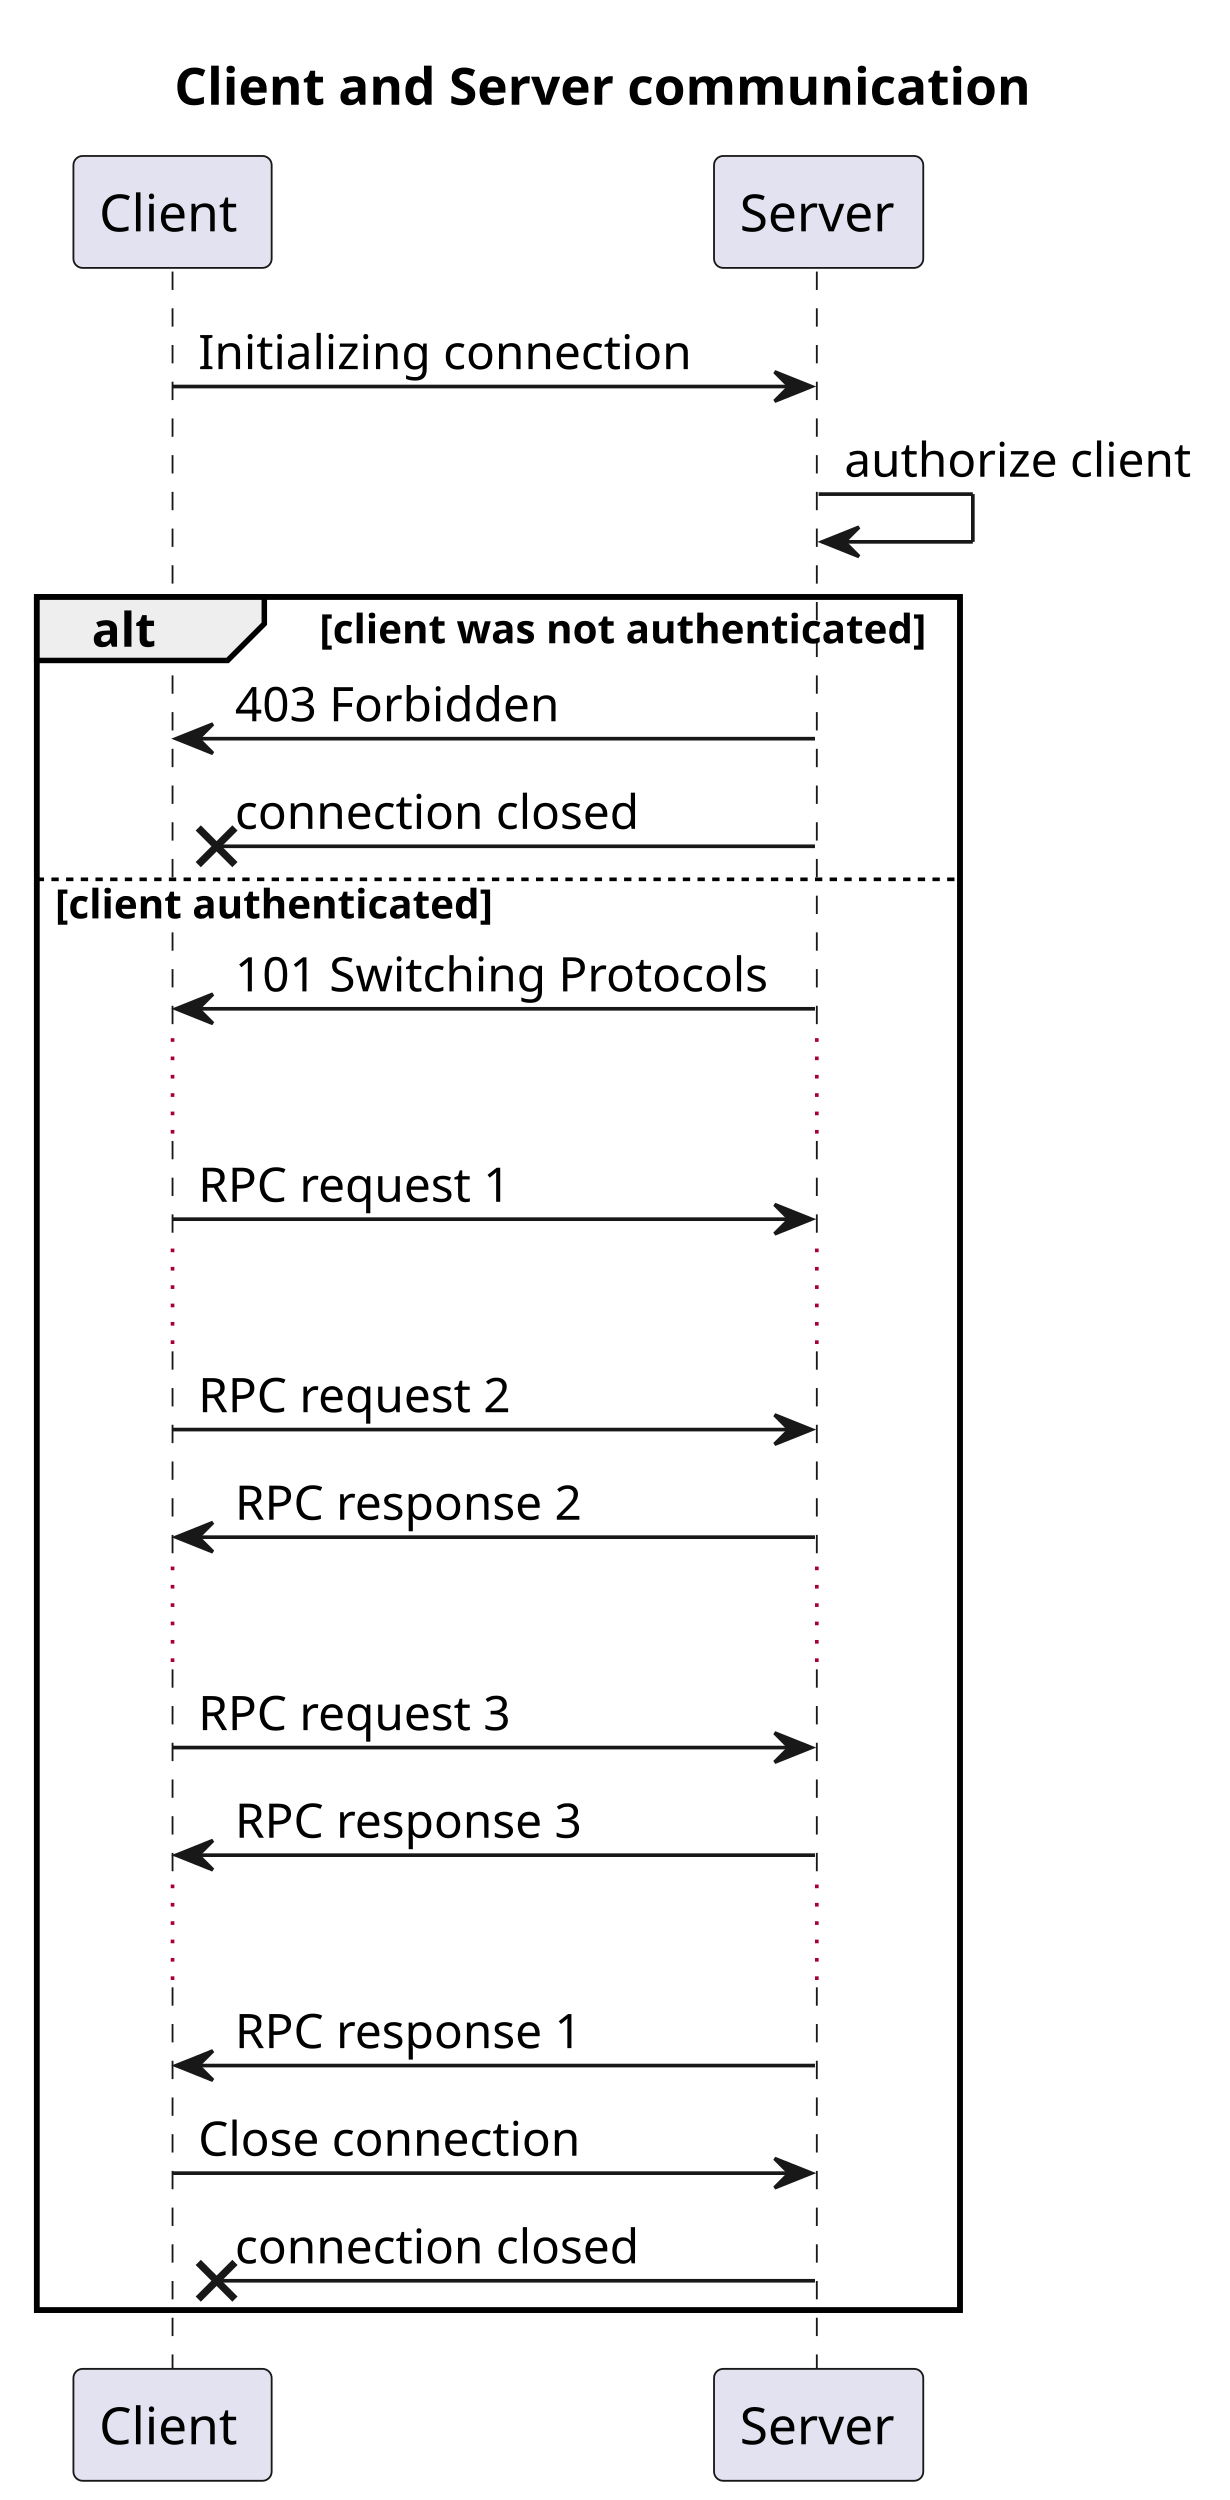
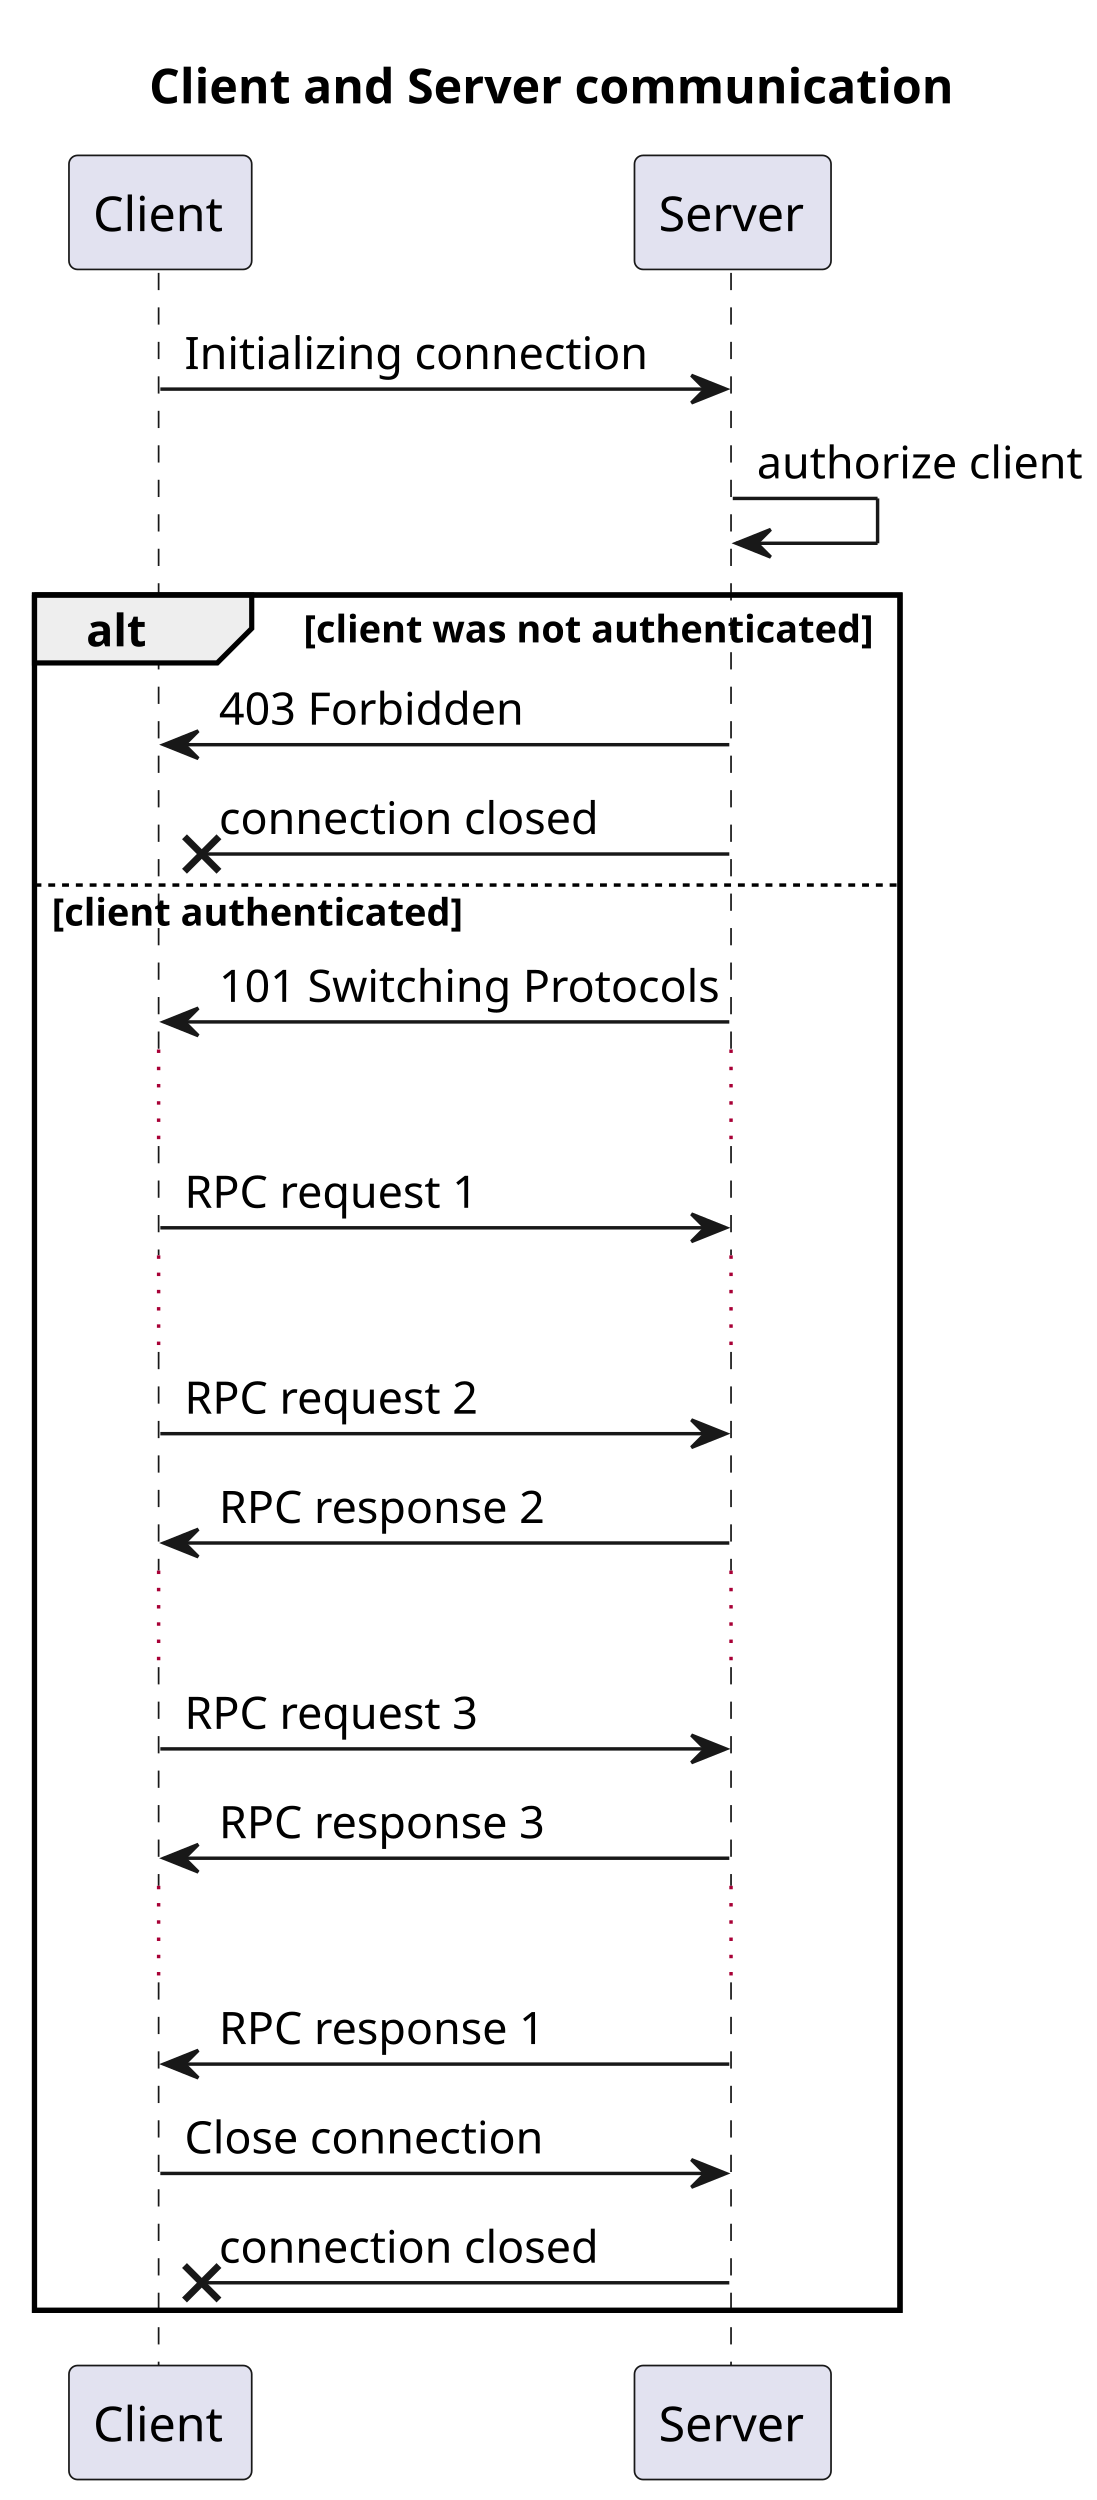
- <svg xmlns="http://www.w3.org/2000/svg" contentStyleType="text/css" height="681px" preserveAspectRatio="none" style="width:335px;height:681px;background:#FFFFFF;" version="1.1" viewBox="0 0 335 681" width="335px" zoomAndPan="magnify">
+ <svg xmlns="http://www.w3.org/2000/svg" contentStyleType="text/css" height="725px" preserveAspectRatio="none" style="width:318px;height:725px;background:#FFFFFF;" version="1.1" viewBox="0 0 318 725" width="318px" zoomAndPan="magnify">
  <defs />
  <g>
-     <rect fill="none" height="26.488" id="_title" style="stroke:none;stroke-width:1.0;" width="249" x="42.5" y="10" />
-     <text fill="#000000" font-family="sans-serif" font-size="14" font-weight="bold" lengthAdjust="spacing" textLength="239" x="47.5" y="28.535">Client and Server communication</text>
-     <rect fill="none" height="466.682" style="stroke:#000000;stroke-width:1.5;" width="251.5" x="10" y="162.598" />
-     <line style="stroke:#181818;stroke-width:0.5;stroke-dasharray:5.0,5.0;" x1="47" x2="47" y1="73.977" y2="282.795" />
-     <line style="stroke:#A80036;stroke-width:1.0;stroke-dasharray:1.0,4.0;" x1="47" x2="47" y1="282.795" y2="310.795" />
-     <line style="stroke:#181818;stroke-width:0.5;stroke-dasharray:5.0,5.0;" x1="47" x2="47" y1="310.795" y2="340.106" />
-     <line style="stroke:#A80036;stroke-width:1.0;stroke-dasharray:1.0,4.0;" x1="47" x2="47" y1="340.106" y2="368.106" />
-     <line style="stroke:#181818;stroke-width:0.5;stroke-dasharray:5.0,5.0;" x1="47" x2="47" y1="368.106" y2="426.727" />
-     <line style="stroke:#A80036;stroke-width:1.0;stroke-dasharray:1.0,4.0;" x1="47" x2="47" y1="426.727" y2="454.727" />
-     <line style="stroke:#181818;stroke-width:0.5;stroke-dasharray:5.0,5.0;" x1="47" x2="47" y1="454.727" y2="513.348" />
-     <line style="stroke:#A80036;stroke-width:1.0;stroke-dasharray:1.0,4.0;" x1="47" x2="47" y1="513.348" y2="541.348" />
-     <line style="stroke:#181818;stroke-width:0.5;stroke-dasharray:5.0,5.0;" x1="47" x2="47" y1="541.348" y2="646.279" />
-     <line style="stroke:#181818;stroke-width:0.5;stroke-dasharray:5.0,5.0;" x1="222.5" x2="222.5" y1="73.977" y2="282.795" />
-     <line style="stroke:#A80036;stroke-width:1.0;stroke-dasharray:1.0,4.0;" x1="222.5" x2="222.5" y1="282.795" y2="310.795" />
-     <line style="stroke:#181818;stroke-width:0.5;stroke-dasharray:5.0,5.0;" x1="222.5" x2="222.5" y1="310.795" y2="340.106" />
-     <line style="stroke:#A80036;stroke-width:1.0;stroke-dasharray:1.0,4.0;" x1="222.5" x2="222.5" y1="340.106" y2="368.106" />
-     <line style="stroke:#181818;stroke-width:0.5;stroke-dasharray:5.0,5.0;" x1="222.5" x2="222.5" y1="368.106" y2="426.727" />
-     <line style="stroke:#A80036;stroke-width:1.0;stroke-dasharray:1.0,4.0;" x1="222.5" x2="222.5" y1="426.727" y2="454.727" />
-     <line style="stroke:#181818;stroke-width:0.5;stroke-dasharray:5.0,5.0;" x1="222.5" x2="222.5" y1="454.727" y2="513.348" />
-     <line style="stroke:#A80036;stroke-width:1.0;stroke-dasharray:1.0,4.0;" x1="222.5" x2="222.5" y1="513.348" y2="541.348" />
-     <line style="stroke:#181818;stroke-width:0.5;stroke-dasharray:5.0,5.0;" x1="222.5" x2="222.5" y1="541.348" y2="646.279" />
-     <rect fill="#E2E2F0" height="30.488" rx="2.5" ry="2.5" style="stroke:#181818;stroke-width:0.5;" width="54" x="20" y="42.488" />
-     <text fill="#000000" font-family="sans-serif" font-size="14" lengthAdjust="spacing" textLength="40" x="27" y="63.023">Client</text>
-     <rect fill="#E2E2F0" height="30.488" rx="2.5" ry="2.5" style="stroke:#181818;stroke-width:0.5;" width="54" x="20" y="645.279" />
-     <text fill="#000000" font-family="sans-serif" font-size="14" lengthAdjust="spacing" textLength="40" x="27" y="665.814">Client</text>
-     <rect fill="#E2E2F0" height="30.488" rx="2.5" ry="2.5" style="stroke:#181818;stroke-width:0.5;" width="57" x="194.5" y="42.488" />
-     <text fill="#000000" font-family="sans-serif" font-size="14" lengthAdjust="spacing" textLength="43" x="201.5" y="63.023">Server</text>
-     <rect fill="#E2E2F0" height="30.488" rx="2.5" ry="2.5" style="stroke:#181818;stroke-width:0.5;" width="57" x="194.5" y="645.279" />
-     <text fill="#000000" font-family="sans-serif" font-size="14" lengthAdjust="spacing" textLength="43" x="201.5" y="665.814">Server</text>
-     <polygon fill="#181818" points="211,101.287,221,105.287,211,109.287,215,105.287" style="stroke:#181818;stroke-width:1.0;" />
-     <line style="stroke:#181818;stroke-width:1.0;" x1="47" x2="217" y1="105.287" y2="105.287" />
-     <text fill="#000000" font-family="sans-serif" font-size="13" lengthAdjust="spacing" textLength="141" x="54" y="100.545">Initializing connection</text>
-     <line style="stroke:#181818;stroke-width:1.0;" x1="223" x2="265" y1="134.598" y2="134.598" />
-     <line style="stroke:#181818;stroke-width:1.0;" x1="265" x2="265" y1="134.598" y2="147.598" />
-     <line style="stroke:#181818;stroke-width:1.0;" x1="224" x2="265" y1="147.598" y2="147.598" />
-     <polygon fill="#181818" points="234,143.598,224,147.598,234,151.598,230,147.598" style="stroke:#181818;stroke-width:1.0;" />
-     <text fill="#000000" font-family="sans-serif" font-size="13" lengthAdjust="spacing" textLength="98" x="230" y="129.856">authorize client</text>
-     <path d="M10,162.598 L72,162.598 L72,169.908 L62,179.908 L10,179.908 L10,162.598 " fill="#EEEEEE" style="stroke:#000000;stroke-width:1.5;" />
-     <rect fill="none" height="466.682" style="stroke:#000000;stroke-width:1.5;" width="251.5" x="10" y="162.598" />
-     <text fill="#000000" font-family="sans-serif" font-size="13" font-weight="bold" lengthAdjust="spacing" textLength="17" x="25" y="176.166">alt</text>
-     <text fill="#000000" font-family="sans-serif" font-size="11" font-weight="bold" lengthAdjust="spacing" textLength="164" x="87" y="175.232">[client was not authenticated]</text>
-     <polygon fill="#181818" points="58,197.219,48,201.219,58,205.219,54,201.219" style="stroke:#181818;stroke-width:1.0;" />
-     <line style="stroke:#181818;stroke-width:1.0;" x1="52" x2="222" y1="201.219" y2="201.219" />
-     <text fill="#000000" font-family="sans-serif" font-size="13" lengthAdjust="spacing" textLength="91" x="64" y="196.477">403 Forbidden</text>
-     <line style="stroke:#181818;stroke-width:2.0;" x1="54" x2="64" y1="225.529" y2="235.529" />
-     <line style="stroke:#181818;stroke-width:2.0;" x1="54" x2="64" y1="235.529" y2="225.529" />
-     <line style="stroke:#181818;stroke-width:1.0;" x1="59" x2="222" y1="230.529" y2="230.529" />
-     <text fill="#000000" font-family="sans-serif" font-size="13" lengthAdjust="spacing" textLength="115" x="64" y="225.787">connection closed</text>
-     <line style="stroke:#000000;stroke-width:1.0;stroke-dasharray:2.0,2.0;" x1="10" x2="261.5" y1="239.529" y2="239.529" />
-     <text fill="#000000" font-family="sans-serif" font-size="11" font-weight="bold" lengthAdjust="spacing" textLength="117" x="15" y="250.164">[client authenticated]</text>
-     <polygon fill="#181818" points="58,270.795,48,274.795,58,278.795,54,274.795" style="stroke:#181818;stroke-width:1.0;" />
-     <line style="stroke:#181818;stroke-width:1.0;" x1="52" x2="222" y1="274.795" y2="274.795" />
-     <text fill="#000000" font-family="sans-serif" font-size="13" lengthAdjust="spacing" textLength="152" x="64" y="270.053">101 Switching Protocols</text>
-     <polygon fill="#181818" points="211,328.106,221,332.106,211,336.106,215,332.106" style="stroke:#181818;stroke-width:1.0;" />
-     <line style="stroke:#181818;stroke-width:1.0;" x1="47" x2="217" y1="332.106" y2="332.106" />
-     <text fill="#000000" font-family="sans-serif" font-size="13" lengthAdjust="spacing" textLength="87" x="54" y="327.363">RPC request 1</text>
-     <polygon fill="#181818" points="211,385.416,221,389.416,211,393.416,215,389.416" style="stroke:#181818;stroke-width:1.0;" />
-     <line style="stroke:#181818;stroke-width:1.0;" x1="47" x2="217" y1="389.416" y2="389.416" />
-     <text fill="#000000" font-family="sans-serif" font-size="13" lengthAdjust="spacing" textLength="87" x="54" y="384.674">RPC request 2</text>
-     <polygon fill="#181818" points="58,414.727,48,418.727,58,422.727,54,418.727" style="stroke:#181818;stroke-width:1.0;" />
-     <line style="stroke:#181818;stroke-width:1.0;" x1="52" x2="222" y1="418.727" y2="418.727" />
-     <text fill="#000000" font-family="sans-serif" font-size="13" lengthAdjust="spacing" textLength="97" x="64" y="413.984">RPC response 2</text>
-     <polygon fill="#181818" points="211,472.037,221,476.037,211,480.037,215,476.037" style="stroke:#181818;stroke-width:1.0;" />
-     <line style="stroke:#181818;stroke-width:1.0;" x1="47" x2="217" y1="476.037" y2="476.037" />
-     <text fill="#000000" font-family="sans-serif" font-size="13" lengthAdjust="spacing" textLength="87" x="54" y="471.295">RPC request 3</text>
-     <polygon fill="#181818" points="58,501.348,48,505.348,58,509.348,54,505.348" style="stroke:#181818;stroke-width:1.0;" />
-     <line style="stroke:#181818;stroke-width:1.0;" x1="52" x2="222" y1="505.348" y2="505.348" />
-     <text fill="#000000" font-family="sans-serif" font-size="13" lengthAdjust="spacing" textLength="97" x="64" y="500.606">RPC response 3</text>
-     <polygon fill="#181818" points="58,558.658,48,562.658,58,566.658,54,562.658" style="stroke:#181818;stroke-width:1.0;" />
-     <line style="stroke:#181818;stroke-width:1.0;" x1="52" x2="222" y1="562.658" y2="562.658" />
-     <text fill="#000000" font-family="sans-serif" font-size="13" lengthAdjust="spacing" textLength="97" x="64" y="557.916">RPC response 1</text>
-     <polygon fill="#181818" points="211,587.969,221,591.969,211,595.969,215,591.969" style="stroke:#181818;stroke-width:1.0;" />
-     <line style="stroke:#181818;stroke-width:1.0;" x1="47" x2="217" y1="591.969" y2="591.969" />
-     <text fill="#000000" font-family="sans-serif" font-size="13" lengthAdjust="spacing" textLength="109" x="54" y="587.227">Close connection</text>
-     <line style="stroke:#181818;stroke-width:2.0;" x1="54" x2="64" y1="616.279" y2="626.279" />
-     <line style="stroke:#181818;stroke-width:2.0;" x1="54" x2="64" y1="626.279" y2="616.279" />
-     <line style="stroke:#181818;stroke-width:1.0;" x1="59" x2="222" y1="621.279" y2="621.279" />
-     <text fill="#000000" font-family="sans-serif" font-size="13" lengthAdjust="spacing" textLength="115" x="64" y="616.537">connection closed</text>
+     <rect fill="none" height="29.068" id="_title" style="stroke:none;stroke-width:1.0;" width="241" x="38.25" y="10" />
+     <text fill="#000000" font-family="sans-serif" font-size="14" font-weight="bold" lengthAdjust="spacing" textLength="231" x="43.25" y="29.966">Client and Server communication</text>
+     <rect fill="none" height="497.454" style="stroke:#000000;stroke-width:1.5;" width="251" x="10" y="172.548" />
+     <line style="stroke:#181818;stroke-width:0.5;stroke-dasharray:5.0,5.0;" x1="46" x2="46" y1="79.136" y2="304.354" />
+     <line style="stroke:#A80036;stroke-width:1.0;stroke-dasharray:1.0,4.0;" x1="46" x2="46" y1="304.354" y2="332.354" />
+     <line style="stroke:#181818;stroke-width:0.5;stroke-dasharray:5.0,5.0;" x1="46" x2="46" y1="332.354" y2="364.06" />
+     <line style="stroke:#A80036;stroke-width:1.0;stroke-dasharray:1.0,4.0;" x1="46" x2="46" y1="364.06" y2="392.06" />
+     <line style="stroke:#181818;stroke-width:0.5;stroke-dasharray:5.0,5.0;" x1="46" x2="46" y1="392.06" y2="455.472" />
+     <line style="stroke:#A80036;stroke-width:1.0;stroke-dasharray:1.0,4.0;" x1="46" x2="46" y1="455.472" y2="483.472" />
+     <line style="stroke:#181818;stroke-width:0.5;stroke-dasharray:5.0,5.0;" x1="46" x2="46" y1="483.472" y2="546.884" />
+     <line style="stroke:#A80036;stroke-width:1.0;stroke-dasharray:1.0,4.0;" x1="46" x2="46" y1="546.884" y2="574.884" />
+     <line style="stroke:#181818;stroke-width:0.5;stroke-dasharray:5.0,5.0;" x1="46" x2="46" y1="574.884" y2="687.002" />
+     <line style="stroke:#181818;stroke-width:0.5;stroke-dasharray:5.0,5.0;" x1="212" x2="212" y1="79.136" y2="304.354" />
+     <line style="stroke:#A80036;stroke-width:1.0;stroke-dasharray:1.0,4.0;" x1="212" x2="212" y1="304.354" y2="332.354" />
+     <line style="stroke:#181818;stroke-width:0.5;stroke-dasharray:5.0,5.0;" x1="212" x2="212" y1="332.354" y2="364.06" />
+     <line style="stroke:#A80036;stroke-width:1.0;stroke-dasharray:1.0,4.0;" x1="212" x2="212" y1="364.06" y2="392.06" />
+     <line style="stroke:#181818;stroke-width:0.5;stroke-dasharray:5.0,5.0;" x1="212" x2="212" y1="392.06" y2="455.472" />
+     <line style="stroke:#A80036;stroke-width:1.0;stroke-dasharray:1.0,4.0;" x1="212" x2="212" y1="455.472" y2="483.472" />
+     <line style="stroke:#181818;stroke-width:0.5;stroke-dasharray:5.0,5.0;" x1="212" x2="212" y1="483.472" y2="546.884" />
+     <line style="stroke:#A80036;stroke-width:1.0;stroke-dasharray:1.0,4.0;" x1="212" x2="212" y1="546.884" y2="574.884" />
+     <line style="stroke:#181818;stroke-width:0.5;stroke-dasharray:5.0,5.0;" x1="212" x2="212" y1="574.884" y2="687.002" />
+     <rect fill="#E2E2F0" height="33.068" rx="2.5" ry="2.5" style="stroke:#181818;stroke-width:0.5;" width="53" x="20" y="45.068" />
+     <text fill="#000000" font-family="sans-serif" font-size="14" lengthAdjust="spacing" textLength="39" x="27" y="67.034">Client</text>
+     <rect fill="#E2E2F0" height="33.068" rx="2.5" ry="2.5" style="stroke:#181818;stroke-width:0.5;" width="53" x="20" y="686.002" />
+     <text fill="#000000" font-family="sans-serif" font-size="14" lengthAdjust="spacing" textLength="39" x="27" y="707.968">Client</text>
+     <rect fill="#E2E2F0" height="33.068" rx="2.5" ry="2.5" style="stroke:#181818;stroke-width:0.5;" width="57" x="184" y="45.068" />
+     <text fill="#000000" font-family="sans-serif" font-size="14" lengthAdjust="spacing" textLength="43" x="191" y="67.034">Server</text>
+     <rect fill="#E2E2F0" height="33.068" rx="2.5" ry="2.5" style="stroke:#181818;stroke-width:0.5;" width="57" x="184" y="686.002" />
+     <text fill="#000000" font-family="sans-serif" font-size="14" lengthAdjust="spacing" textLength="43" x="191" y="707.968">Server</text>
+     <polygon fill="#181818" points="200.5,108.842,210.5,112.842,200.5,116.842,204.5,112.842" style="stroke:#181818;stroke-width:1.0;" />
+     <line style="stroke:#181818;stroke-width:1.0;" x1="46.5" x2="206.5" y1="112.842" y2="112.842" />
+     <text fill="#000000" font-family="sans-serif" font-size="13" lengthAdjust="spacing" textLength="131" x="53.5" y="107.033">Initializing connection</text>
+     <line style="stroke:#181818;stroke-width:1.0;" x1="212.5" x2="254.5" y1="144.548" y2="144.548" />
+     <line style="stroke:#181818;stroke-width:1.0;" x1="254.5" x2="254.5" y1="144.548" y2="157.548" />
+     <line style="stroke:#181818;stroke-width:1.0;" x1="213.5" x2="254.5" y1="157.548" y2="157.548" />
+     <polygon fill="#181818" points="223.5,153.548,213.5,157.548,223.5,161.548,219.5,157.548" style="stroke:#181818;stroke-width:1.0;" />
+     <text fill="#000000" font-family="sans-serif" font-size="13" lengthAdjust="spacing" textLength="92" x="219.5" y="138.739">authorize client</text>
+     <path d="M10,172.548 L73,172.548 L73,182.254 L63,192.254 L10,192.254 L10,172.548 " fill="#EEEEEE" style="stroke:#000000;stroke-width:1.5;" />
+     <rect fill="none" height="497.454" style="stroke:#000000;stroke-width:1.5;" width="251" x="10" y="172.548" />
+     <text fill="#000000" font-family="sans-serif" font-size="13" font-weight="bold" lengthAdjust="spacing" textLength="18" x="25" y="187.445">alt</text>
+     <text fill="#000000" font-family="sans-serif" font-size="11" font-weight="bold" lengthAdjust="spacing" textLength="168" x="88" y="186.307">[client was not authenticated]</text>
+     <polygon fill="#181818" points="57.5,211.96,47.5,215.96,57.5,219.96,53.5,215.96" style="stroke:#181818;stroke-width:1.0;" />
+     <line style="stroke:#181818;stroke-width:1.0;" x1="51.5" x2="211.5" y1="215.96" y2="215.96" />
+     <text fill="#000000" font-family="sans-serif" font-size="13" lengthAdjust="spacing" textLength="86" x="63.5" y="210.151">403 Forbidden</text>
+     <line style="stroke:#181818;stroke-width:2.0;" x1="53.5" x2="63.5" y1="242.666" y2="252.666" />
+     <line style="stroke:#181818;stroke-width:2.0;" x1="53.5" x2="63.5" y1="252.666" y2="242.666" />
+     <line style="stroke:#181818;stroke-width:1.0;" x1="58.5" x2="211.5" y1="247.666" y2="247.666" />
+     <text fill="#000000" font-family="sans-serif" font-size="13" lengthAdjust="spacing" textLength="108" x="63.5" y="241.857">connection closed</text>
+     <line style="stroke:#000000;stroke-width:1.0;stroke-dasharray:2.0,2.0;" x1="10" x2="261" y1="256.666" y2="256.666" />
+     <text fill="#000000" font-family="sans-serif" font-size="11" font-weight="bold" lengthAdjust="spacing" textLength="122" x="15" y="268.425">[client authenticated]</text>
+     <polygon fill="#181818" points="57.5,292.354,47.5,296.354,57.5,300.354,53.5,296.354" style="stroke:#181818;stroke-width:1.0;" />
+     <line style="stroke:#181818;stroke-width:1.0;" x1="51.5" x2="211.5" y1="296.354" y2="296.354" />
+     <text fill="#000000" font-family="sans-serif" font-size="13" lengthAdjust="spacing" textLength="142" x="63.5" y="290.545">101 Switching Protocols</text>
+     <polygon fill="#181818" points="200.5,352.06,210.5,356.06,200.5,360.06,204.5,356.06" style="stroke:#181818;stroke-width:1.0;" />
+     <line style="stroke:#181818;stroke-width:1.0;" x1="46.5" x2="206.5" y1="356.06" y2="356.06" />
+     <text fill="#000000" font-family="sans-serif" font-size="13" lengthAdjust="spacing" textLength="83" x="53.5" y="350.251">RPC request 1</text>
+     <polygon fill="#181818" points="200.5,411.766,210.5,415.766,200.5,419.766,204.5,415.766" style="stroke:#181818;stroke-width:1.0;" />
+     <line style="stroke:#181818;stroke-width:1.0;" x1="46.5" x2="206.5" y1="415.766" y2="415.766" />
+     <text fill="#000000" font-family="sans-serif" font-size="13" lengthAdjust="spacing" textLength="83" x="53.5" y="409.957">RPC request 2</text>
+     <polygon fill="#181818" points="57.5,443.472,47.5,447.472,57.5,451.472,53.5,447.472" style="stroke:#181818;stroke-width:1.0;" />
+     <line style="stroke:#181818;stroke-width:1.0;" x1="51.5" x2="211.5" y1="447.472" y2="447.472" />
+     <text fill="#000000" font-family="sans-serif" font-size="13" lengthAdjust="spacing" textLength="92" x="63.5" y="441.663">RPC response 2</text>
+     <polygon fill="#181818" points="200.5,503.178,210.5,507.178,200.5,511.178,204.5,507.178" style="stroke:#181818;stroke-width:1.0;" />
+     <line style="stroke:#181818;stroke-width:1.0;" x1="46.5" x2="206.5" y1="507.178" y2="507.178" />
+     <text fill="#000000" font-family="sans-serif" font-size="13" lengthAdjust="spacing" textLength="83" x="53.5" y="501.369">RPC request 3</text>
+     <polygon fill="#181818" points="57.5,534.884,47.5,538.884,57.5,542.884,53.5,538.884" style="stroke:#181818;stroke-width:1.0;" />
+     <line style="stroke:#181818;stroke-width:1.0;" x1="51.5" x2="211.5" y1="538.884" y2="538.884" />
+     <text fill="#000000" font-family="sans-serif" font-size="13" lengthAdjust="spacing" textLength="92" x="63.5" y="533.075">RPC response 3</text>
+     <polygon fill="#181818" points="57.5,594.59,47.5,598.59,57.5,602.59,53.5,598.59" style="stroke:#181818;stroke-width:1.0;" />
+     <line style="stroke:#181818;stroke-width:1.0;" x1="51.5" x2="211.5" y1="598.59" y2="598.59" />
+     <text fill="#000000" font-family="sans-serif" font-size="13" lengthAdjust="spacing" textLength="92" x="63.5" y="592.781">RPC response 1</text>
+     <polygon fill="#181818" points="200.5,626.296,210.5,630.296,200.5,634.296,204.5,630.296" style="stroke:#181818;stroke-width:1.0;" />
+     <line style="stroke:#181818;stroke-width:1.0;" x1="46.5" x2="206.5" y1="630.296" y2="630.296" />
+     <text fill="#000000" font-family="sans-serif" font-size="13" lengthAdjust="spacing" textLength="102" x="53.5" y="624.487">Close connection</text>
+     <line style="stroke:#181818;stroke-width:2.0;" x1="53.5" x2="63.5" y1="657.002" y2="667.002" />
+     <line style="stroke:#181818;stroke-width:2.0;" x1="53.5" x2="63.5" y1="667.002" y2="657.002" />
+     <line style="stroke:#181818;stroke-width:1.0;" x1="58.5" x2="211.5" y1="662.002" y2="662.002" />
+     <text fill="#000000" font-family="sans-serif" font-size="13" lengthAdjust="spacing" textLength="108" x="63.5" y="656.193">connection closed</text>
  </g>
</svg>
